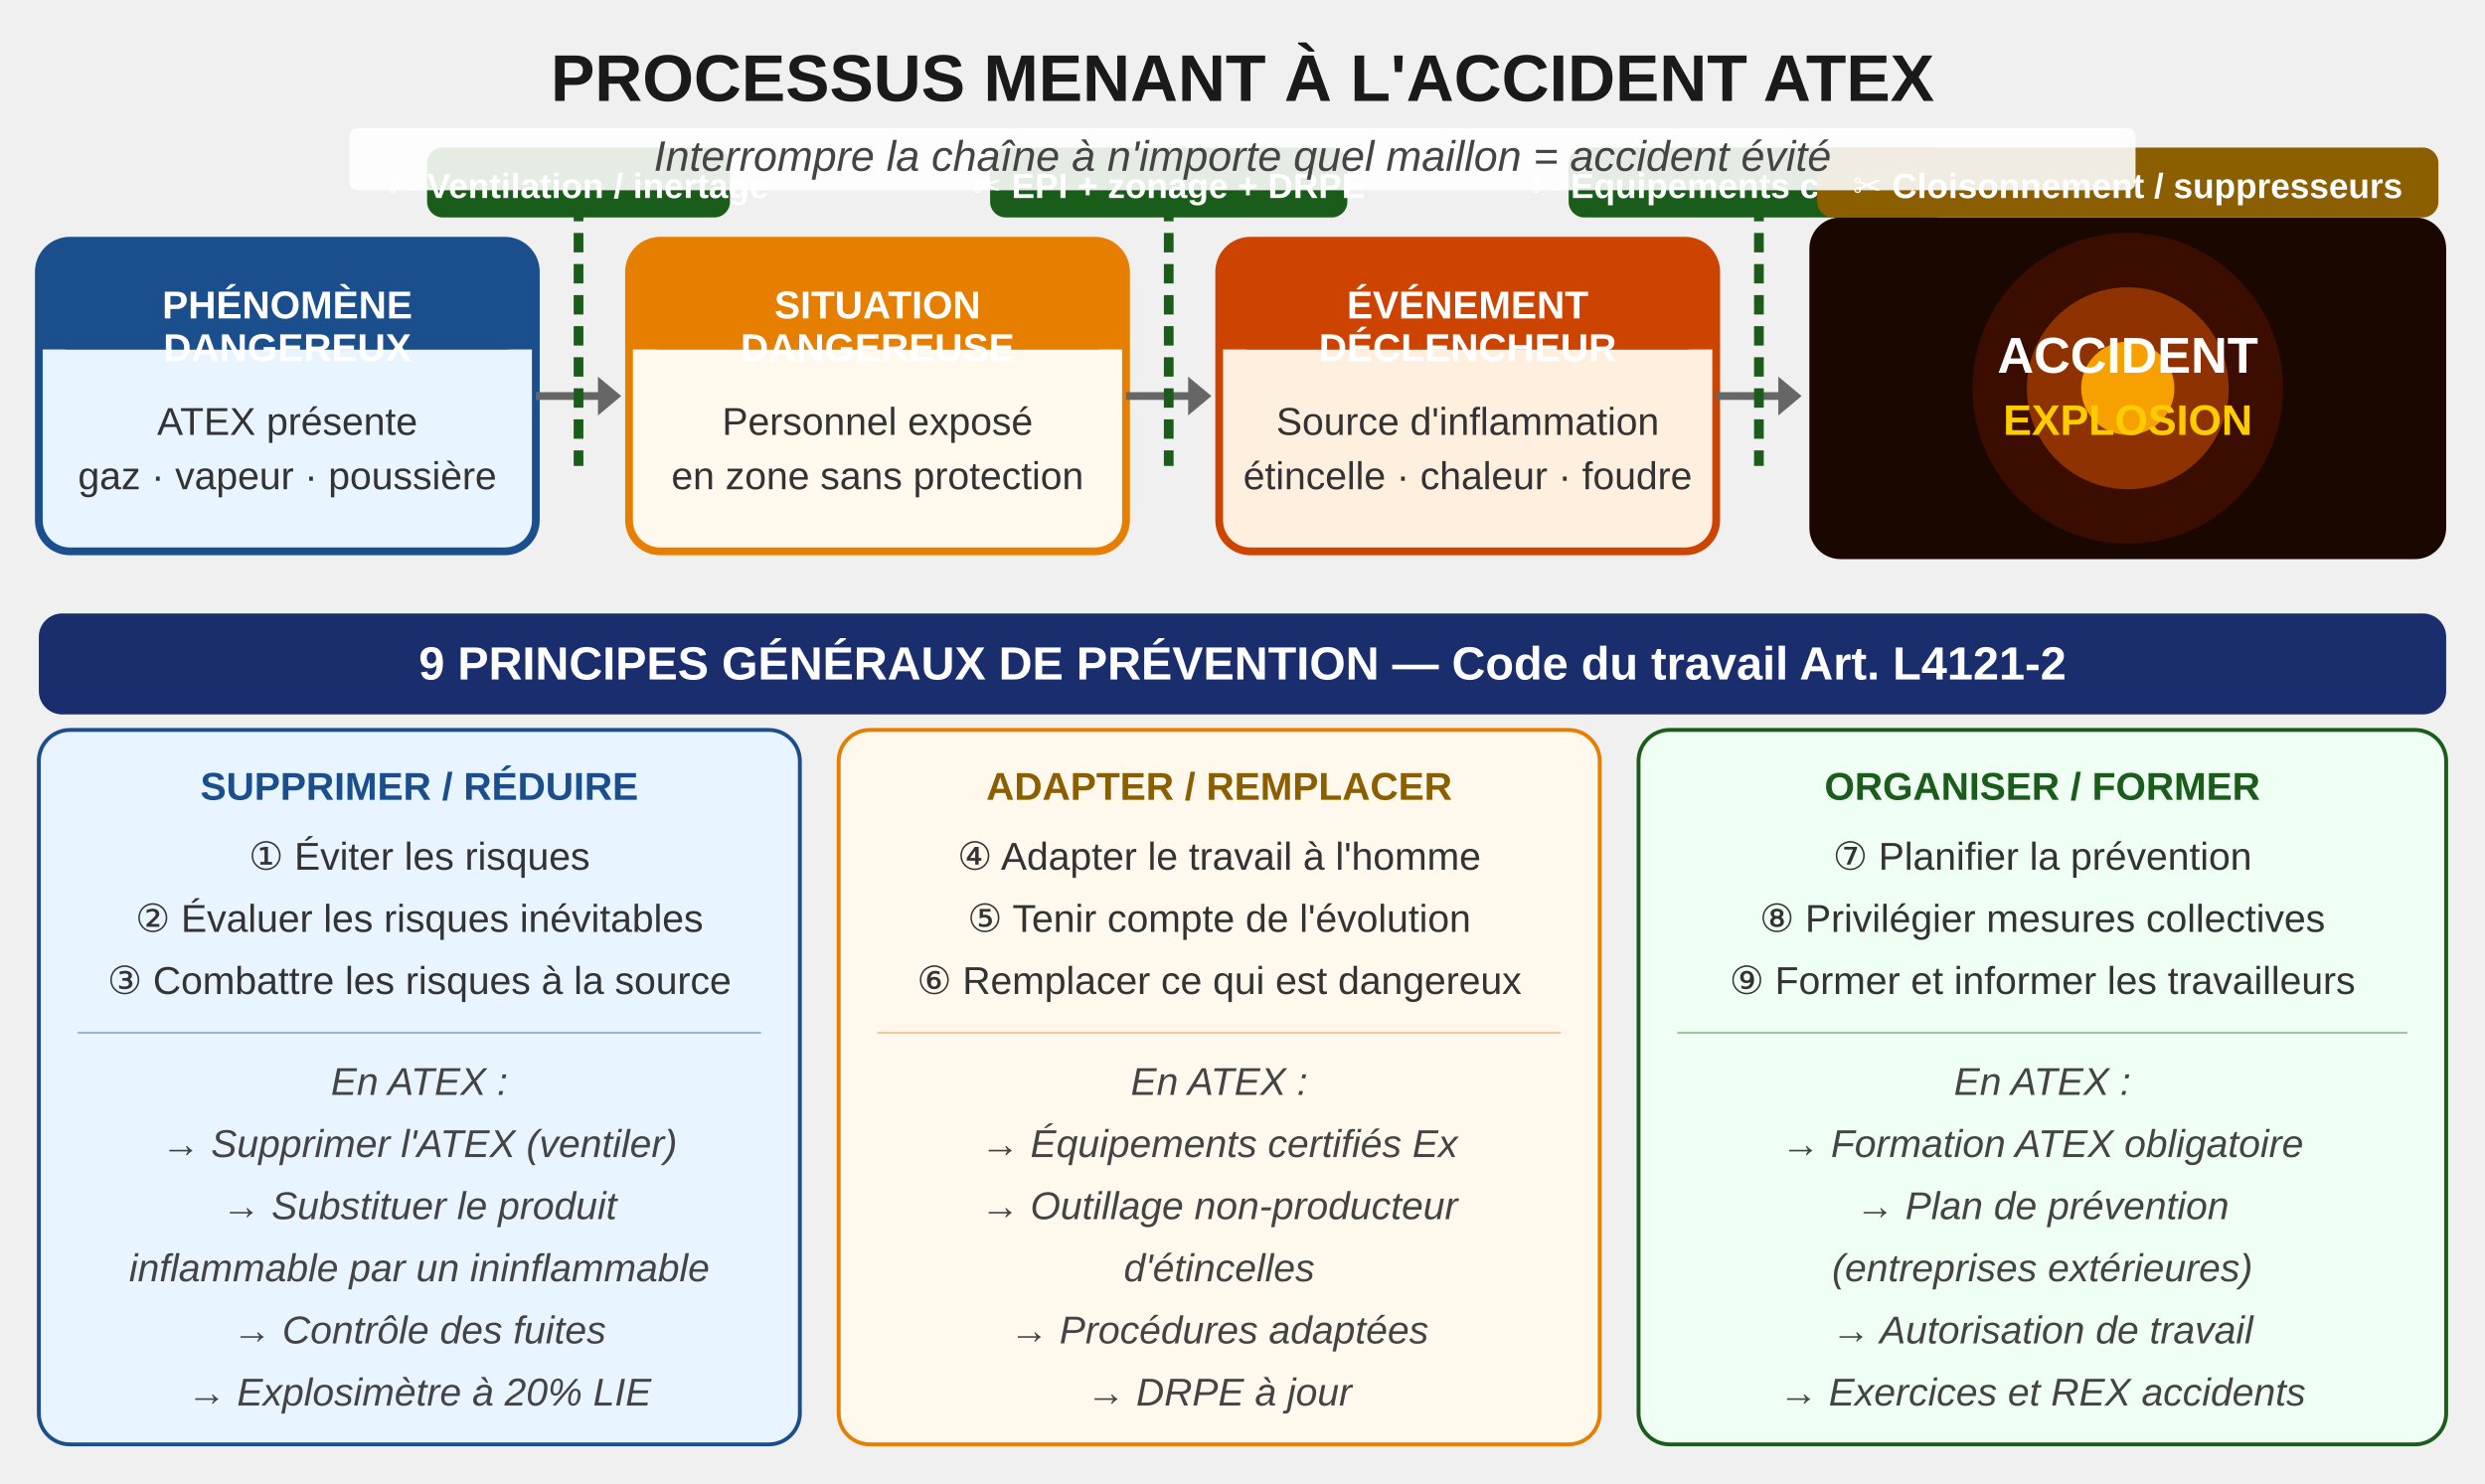
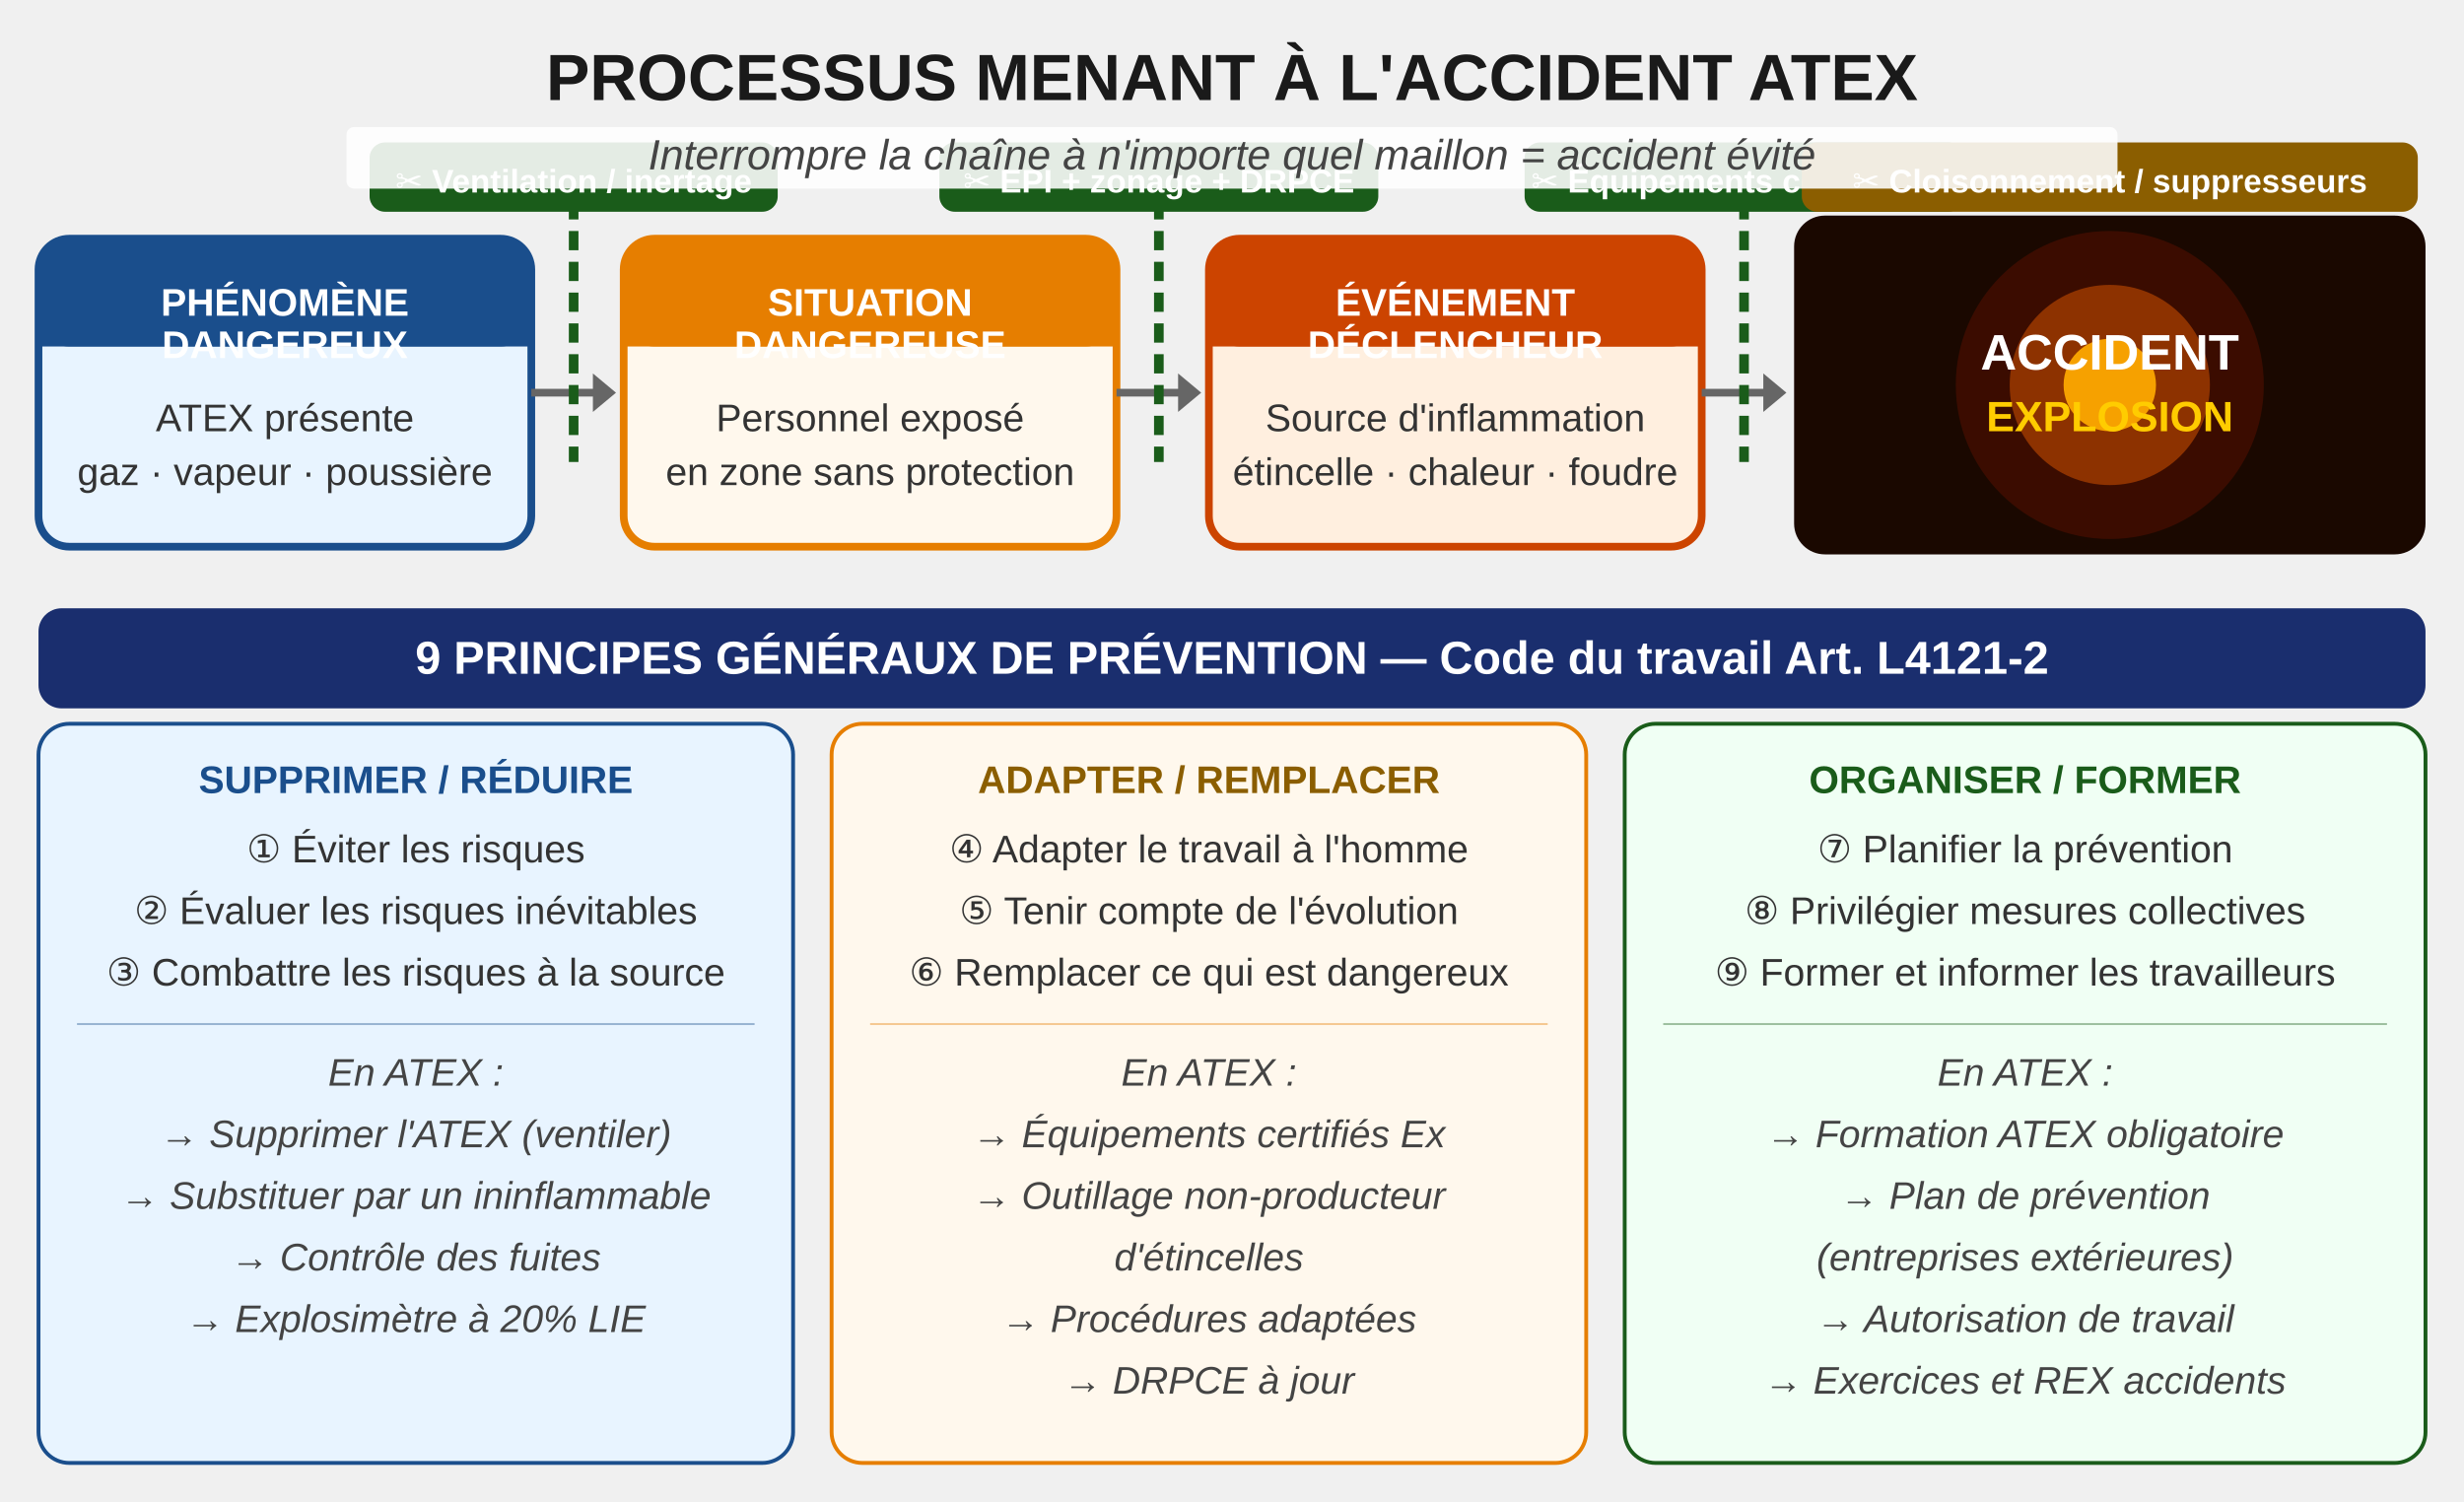
- <svg xmlns="http://www.w3.org/2000/svg" viewBox="0 0 640 382" font-family="Arial, sans-serif">
+ <svg xmlns="http://www.w3.org/2000/svg" viewBox="0 0 640 390" font-family="Arial, sans-serif">
  <text x="320" y="26" text-anchor="middle" font-size="17" font-weight="900" fill="#1a1a1a">PROCESSUS MENANT À L'ACCIDENT ATEX</text>
  <rect x="10" y="62" width="128" height="80" rx="8" fill="#e8f4ff" stroke="#1a4e8c" stroke-width="2" />
  <rect x="10" y="62" width="128" height="28" rx="8" fill="#1a4e8c" />
  <rect x="10" y="80" width="128" height="10" fill="#1a4e8c" />
  <text x="74" y="82" text-anchor="middle" font-size="10" font-weight="800" fill="#fff">PHÉNOMÈNE</text>
  <text x="74" y="93" text-anchor="middle" font-size="10" font-weight="800" fill="#fff">DANGEREUX</text>
  <text x="74" y="112" text-anchor="middle" font-size="10" fill="#333">ATEX présente</text>
  <text x="74" y="126" text-anchor="middle" font-size="10" fill="#333">gaz · vapeur · poussière</text>
  <line x1="138" y1="102" x2="158" y2="102" stroke="#666" stroke-width="2" />
  <polygon points="160,102 154,97 154,107" fill="#666" />
  <line x1="149" y1="52" x2="149" y2="120" stroke="#1a5c1a" stroke-width="2.5" stroke-dasharray="5,3" />
-   <rect x="110" y="38" width="78" height="18" rx="4" fill="#1a5c1a" />
-   <text x="149" y="51" text-anchor="middle" font-size="9" font-weight="700" fill="#fff">✂  Ventilation / inertage</text>
+   <rect x="96" y="37" width="106" height="18" rx="4" fill="#1a5c1a" />
+   <text x="149" y="50" text-anchor="middle" font-size="8.5" font-weight="700" fill="#fff">✂ Ventilation / inertage</text>
  <rect x="162" y="62" width="128" height="80" rx="8" fill="#fff8ed" stroke="#e67e00" stroke-width="2" />
  <rect x="162" y="62" width="128" height="28" rx="8" fill="#e67e00" />
  <rect x="162" y="80" width="128" height="10" fill="#e67e00" />
  <text x="226" y="82" text-anchor="middle" font-size="10" font-weight="800" fill="#fff">SITUATION</text>
  <text x="226" y="93" text-anchor="middle" font-size="10" font-weight="800" fill="#fff">DANGEREUSE</text>
  <text x="226" y="112" text-anchor="middle" font-size="10" fill="#333">Personnel exposé</text>
  <text x="226" y="126" text-anchor="middle" font-size="10" fill="#333">en zone sans protection</text>
  <line x1="290" y1="102" x2="310" y2="102" stroke="#666" stroke-width="2" />
  <polygon points="312,102 306,97 306,107" fill="#666" />
  <line x1="301" y1="52" x2="301" y2="120" stroke="#1a5c1a" stroke-width="2.5" stroke-dasharray="5,3" />
-   <rect x="255" y="38" width="92" height="18" rx="4" fill="#1a5c1a" />
-   <text x="301" y="51" text-anchor="middle" font-size="9" font-weight="700" fill="#fff">✂  EPI + zonage + DRPE</text>
+   <rect x="244" y="37" width="114" height="18" rx="4" fill="#1a5c1a" />
+   <text x="301" y="50" text-anchor="middle" font-size="8.5" font-weight="700" fill="#fff">✂ EPI + zonage + DRPCE</text>
  <rect x="314" y="62" width="128" height="80" rx="8" fill="#ffefdf" stroke="#cc4400" stroke-width="2" />
  <rect x="314" y="62" width="128" height="28" rx="8" fill="#cc4400" />
  <rect x="314" y="80" width="128" height="10" fill="#cc4400" />
  <text x="378" y="82" text-anchor="middle" font-size="10" font-weight="800" fill="#fff">ÉVÉNEMENT</text>
  <text x="378" y="93" text-anchor="middle" font-size="10" font-weight="800" fill="#fff">DÉCLENCHEUR</text>
  <text x="378" y="112" text-anchor="middle" font-size="10" fill="#333">Source d'inflammation</text>
  <text x="378" y="126" text-anchor="middle" font-size="10" fill="#333">étincelle · chaleur · foudre</text>
  <line x1="442" y1="102" x2="462" y2="102" stroke="#666" stroke-width="2" />
  <polygon points="464,102 458,97 458,107" fill="#666" />
  <line x1="453" y1="52" x2="453" y2="120" stroke="#1a5c1a" stroke-width="2.5" stroke-dasharray="5,3" />
-   <rect x="404" y="38" width="98" height="18" rx="4" fill="#1a5c1a" />
-   <text x="453" y="51" text-anchor="middle" font-size="9" font-weight="700" fill="#fff">✂  Équipements certifiés Ex</text>
+   <rect x="396" y="37" width="114" height="18" rx="4" fill="#1a5c1a" />
+   <text x="453" y="50" text-anchor="middle" font-size="8.5" font-weight="700" fill="#fff">✂ Équipements certifiés Ex</text>
  <rect x="466" y="56" width="164" height="88" rx="8" fill="#1a0800" />
  <circle cx="548" cy="100" r="40" fill="#b31a00" opacity="0.22">
    <animate attributeName="r" values="32;50;32" dur="2s" repeatCount="indefinite" />
    <animate attributeName="opacity" values="0.22;0.42;0.22" dur="2s" repeatCount="indefinite" />
  </circle>
  <circle cx="548" cy="100" r="26" fill="#e65c00" opacity="0.48">
    <animate attributeName="r" values="20;34;20" dur="1.5s" repeatCount="indefinite" />
  </circle>
  <circle cx="548" cy="100" r="12" fill="#ffaa00" opacity="0.92">
    <animate attributeName="r" values="8;18;8" dur="0.9s" repeatCount="indefinite" />
  </circle>
  <text x="548" y="96" text-anchor="middle" font-size="13" font-weight="900" fill="#fff">ACCIDENT</text>
  <text x="548" y="112" text-anchor="middle" font-size="11" font-weight="700" fill="#ffcc00">EXPLOSION</text>
-   <rect x="468" y="38" width="160" height="18" rx="4" fill="#8b5e00" />
-   <text x="548" y="51" text-anchor="middle" font-size="9" font-weight="700" fill="#fff">✂  Cloisonnement / suppresseurs</text>
+   <rect x="468" y="37" width="160" height="18" rx="4" fill="#8b5e00" />
+   <text x="548" y="50" text-anchor="middle" font-size="8.5" font-weight="700" fill="#fff">✂ Cloisonnement / suppresseurs</text>
  <rect x="90" y="33" width="460" height="16" rx="2" fill="white" opacity="0.88" />
  <text x="320" y="44" text-anchor="middle" font-size="11" fill="#444" font-style="italic">Interrompre la chaîne à n'importe quel maillon = accident évité</text>
  <rect x="10" y="158" width="620" height="26" rx="6" fill="#1a2e6e" />
  <text x="320" y="175" text-anchor="middle" font-size="12" font-weight="900" fill="#fff">9 PRINCIPES GÉNÉRAUX DE PRÉVENTION — Code du travail Art. L4121-2</text>
-   <rect x="10" y="188" width="196" height="184" rx="8" fill="#e8f4ff" stroke="#1a4e8c" stroke-width="1" />
+   <rect x="10" y="188" width="196" height="192" rx="8" fill="#e8f4ff" stroke="#1a4e8c" stroke-width="1" />
  <text x="108" y="206" text-anchor="middle" font-size="10" font-weight="800" fill="#1a4e8c">SUPPRIMER / RÉDUIRE</text>
  <text x="108" y="224" text-anchor="middle" font-size="10" fill="#333">① Éviter les risques</text>
  <text x="108" y="240" text-anchor="middle" font-size="10" fill="#333">② Évaluer les risques inévitables</text>
  <text x="108" y="256" text-anchor="middle" font-size="10" fill="#333">③ Combattre les risques à la source</text>
  <line x1="20" y1="266" x2="196" y2="266" stroke="#1a4e8c" stroke-width="0.5" opacity="0.4" />
  <text x="108" y="282" text-anchor="middle" font-size="10" fill="#444" font-style="italic">En ATEX :</text>
  <text x="108" y="298" text-anchor="middle" font-size="10" fill="#444" font-style="italic">→ Supprimer l'ATEX (ventiler)</text>
-   <text x="108" y="314" text-anchor="middle" font-size="10" fill="#444" font-style="italic">→ Substituer le produit</text>
-   <text x="108" y="330" text-anchor="middle" font-size="10" fill="#444" font-style="italic">inflammable par un ininflammable</text>
-   <text x="108" y="346" text-anchor="middle" font-size="10" fill="#444" font-style="italic">→ Contrôle des fuites</text>
-   <text x="108" y="362" text-anchor="middle" font-size="10" fill="#444" font-style="italic">→ Explosimètre à 20% LIE</text>
-   <rect x="216" y="188" width="196" height="184" rx="8" fill="#fff8ed" stroke="#e67e00" stroke-width="1" />
+   <text x="108" y="314" text-anchor="middle" font-size="10" fill="#444" font-style="italic">→ Substituer par un ininflammable</text>
+   <text x="108" y="330" text-anchor="middle" font-size="10" fill="#444" font-style="italic">→ Contrôle des fuites</text>
+   <text x="108" y="346" text-anchor="middle" font-size="10" fill="#444" font-style="italic">→ Explosimètre à 20% LIE</text>
+   <rect x="216" y="188" width="196" height="192" rx="8" fill="#fff8ed" stroke="#e67e00" stroke-width="1" />
  <text x="314" y="206" text-anchor="middle" font-size="10" font-weight="800" fill="#8b5e00">ADAPTER / REMPLACER</text>
  <text x="314" y="224" text-anchor="middle" font-size="10" fill="#333">④ Adapter le travail à l'homme</text>
  <text x="314" y="240" text-anchor="middle" font-size="10" fill="#333">⑤ Tenir compte de l'évolution</text>
  <text x="314" y="256" text-anchor="middle" font-size="10" fill="#333">⑥ Remplacer ce qui est dangereux</text>
  <line x1="226" y1="266" x2="402" y2="266" stroke="#e67e00" stroke-width="0.5" opacity="0.4" />
  <text x="314" y="282" text-anchor="middle" font-size="10" fill="#444" font-style="italic">En ATEX :</text>
  <text x="314" y="298" text-anchor="middle" font-size="10" fill="#444" font-style="italic">→ Équipements certifiés Ex</text>
  <text x="314" y="314" text-anchor="middle" font-size="10" fill="#444" font-style="italic">→ Outillage non-producteur</text>
  <text x="314" y="330" text-anchor="middle" font-size="10" fill="#444" font-style="italic">d'étincelles</text>
  <text x="314" y="346" text-anchor="middle" font-size="10" fill="#444" font-style="italic">→ Procédures adaptées</text>
-   <text x="314" y="362" text-anchor="middle" font-size="10" fill="#444" font-style="italic">→ DRPE à jour</text>
-   <rect x="422" y="188" width="208" height="184" rx="8" fill="#f0fff4" stroke="#1a5c1a" stroke-width="1" />
+   <text x="314" y="362" text-anchor="middle" font-size="10" fill="#444" font-style="italic">→ DRPCE à jour</text>
+   <rect x="422" y="188" width="208" height="192" rx="8" fill="#f0fff4" stroke="#1a5c1a" stroke-width="1" />
  <text x="526" y="206" text-anchor="middle" font-size="10" font-weight="800" fill="#1a5c1a">ORGANISER / FORMER</text>
  <text x="526" y="224" text-anchor="middle" font-size="10" fill="#333">⑦ Planifier la prévention</text>
  <text x="526" y="240" text-anchor="middle" font-size="10" fill="#333">⑧ Privilégier mesures collectives</text>
  <text x="526" y="256" text-anchor="middle" font-size="10" fill="#333">⑨ Former et informer les travailleurs</text>
  <line x1="432" y1="266" x2="620" y2="266" stroke="#1a5c1a" stroke-width="0.5" opacity="0.4" />
  <text x="526" y="282" text-anchor="middle" font-size="10" fill="#444" font-style="italic">En ATEX :</text>
  <text x="526" y="298" text-anchor="middle" font-size="10" fill="#444" font-style="italic">→ Formation ATEX obligatoire</text>
  <text x="526" y="314" text-anchor="middle" font-size="10" fill="#444" font-style="italic">→ Plan de prévention</text>
  <text x="526" y="330" text-anchor="middle" font-size="10" fill="#444" font-style="italic">(entreprises extérieures)</text>
  <text x="526" y="346" text-anchor="middle" font-size="10" fill="#444" font-style="italic">→ Autorisation de travail</text>
  <text x="526" y="362" text-anchor="middle" font-size="10" fill="#444" font-style="italic">→ Exercices et REX accidents</text>
</svg>
